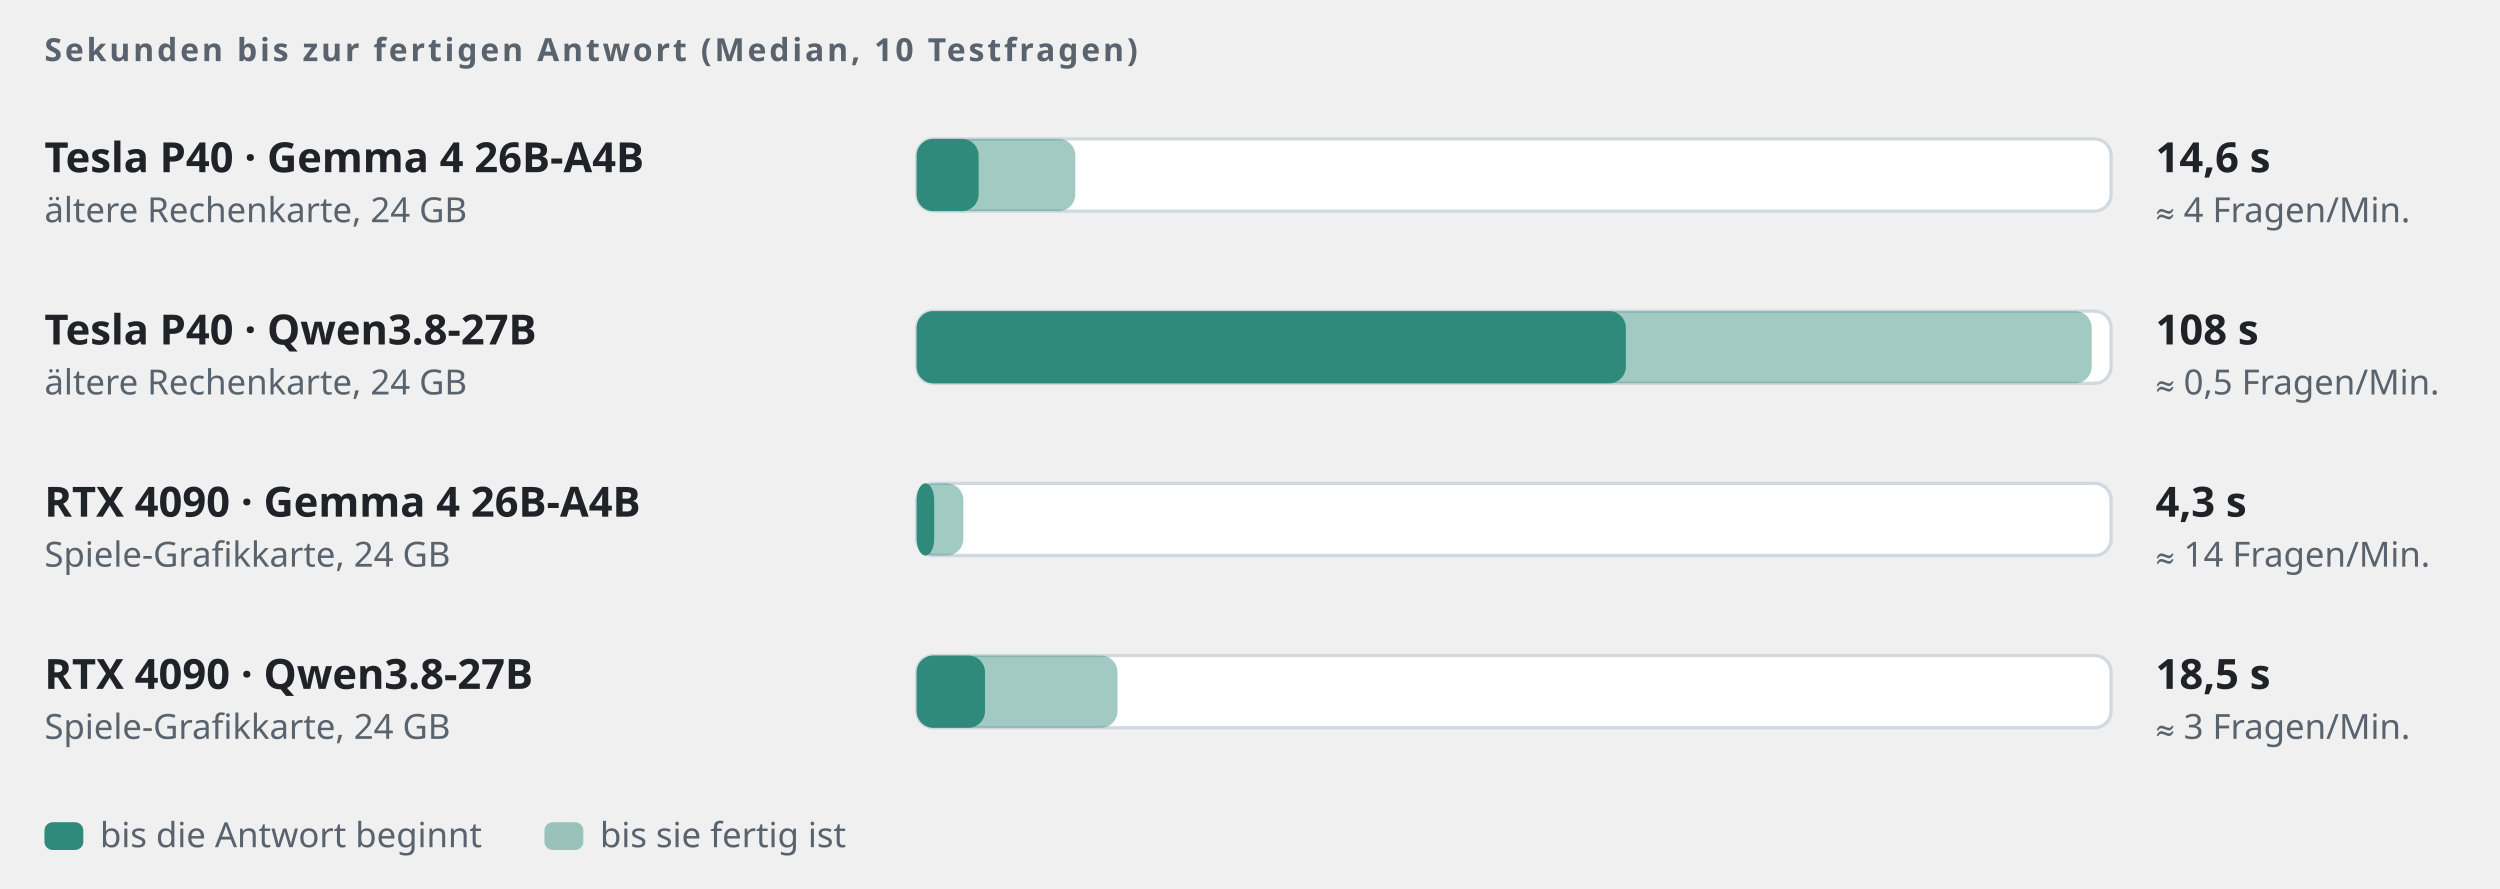
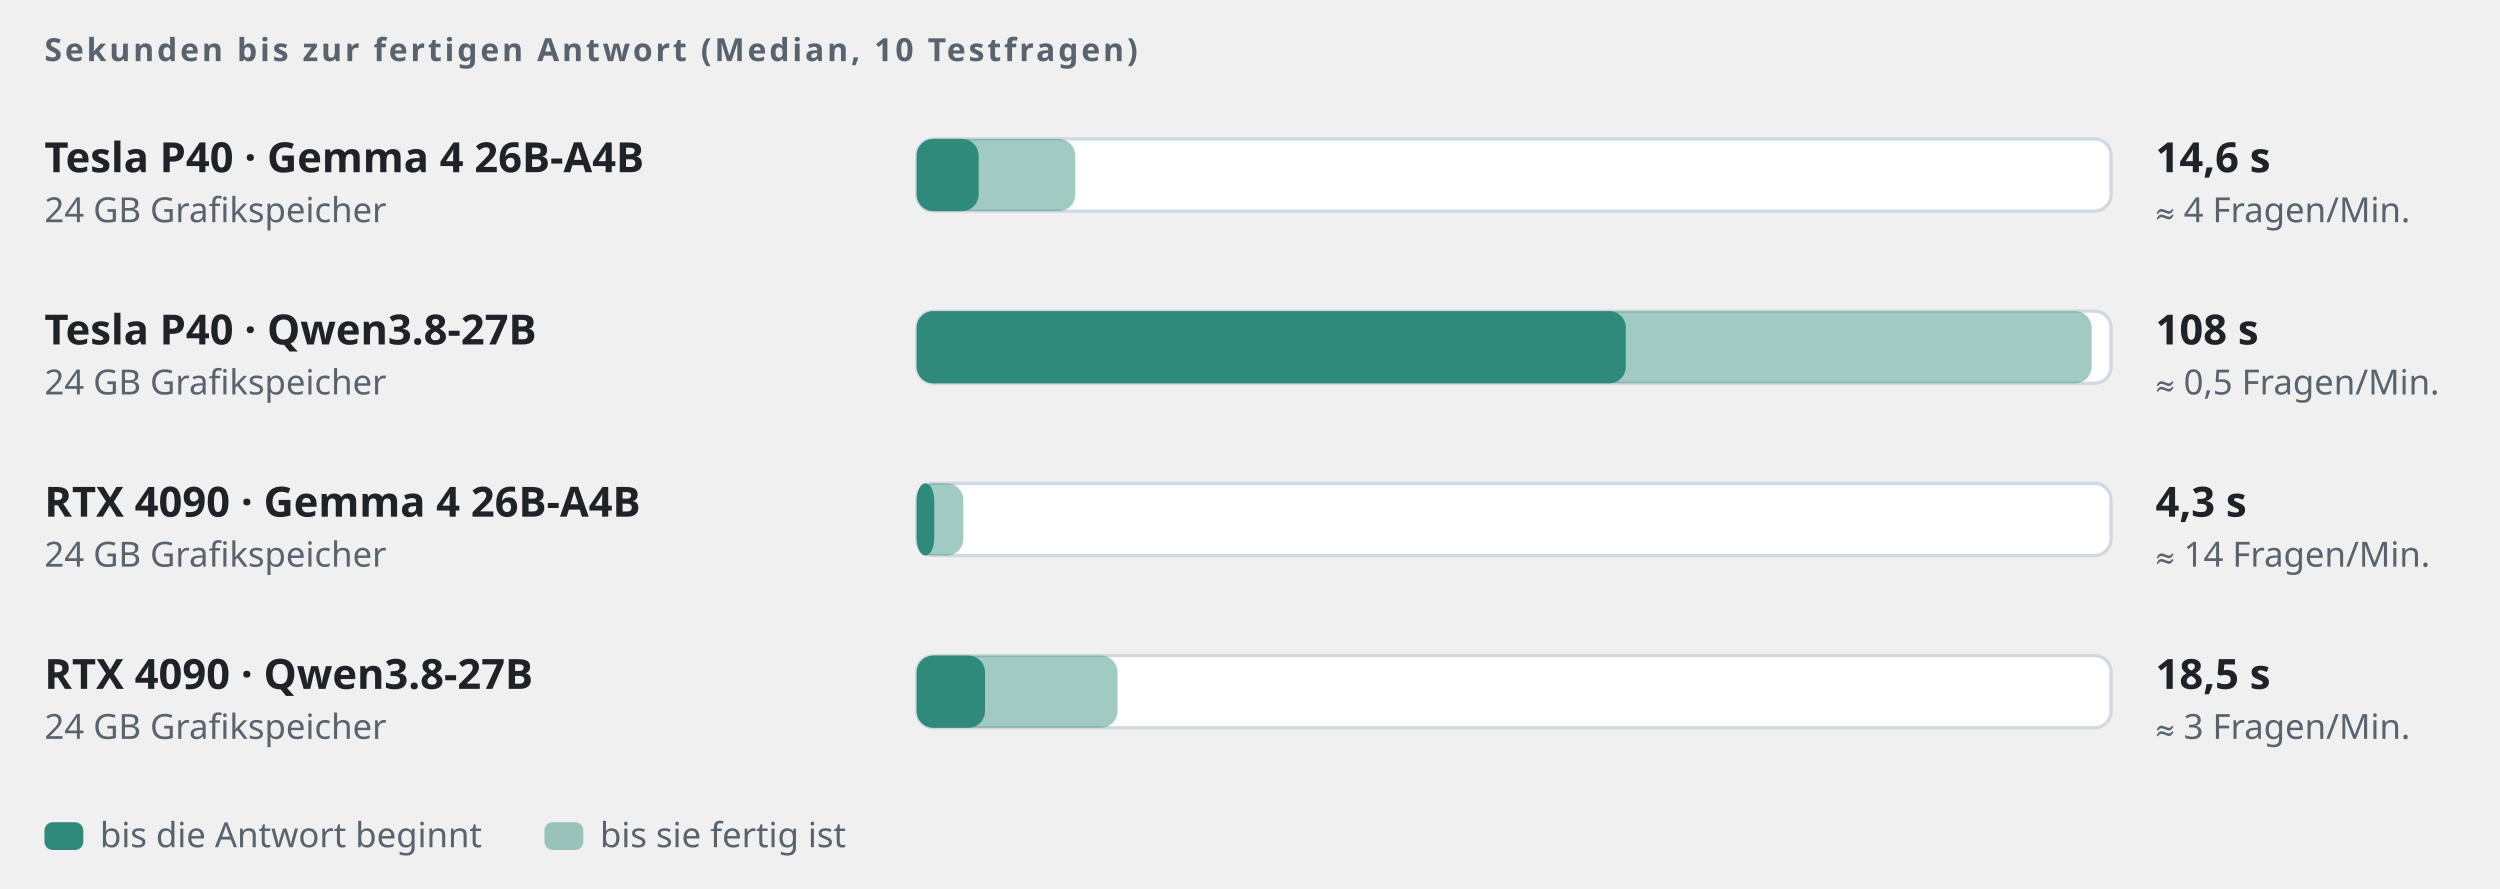
<svg xmlns="http://www.w3.org/2000/svg" viewBox="0 0 900 320" role="img" aria-labelledby="pl-titel pl-text">
  <style>
.d-bahn{fill:#f6f8fa;stroke:#d1d9e0;stroke-dasharray:4 4}
.d-bahntitel{fill:#59636e;font-size:11.5px;font-weight:600;letter-spacing:.09em;text-transform:uppercase}
.d-kasten{fill:#ffffff;stroke:#d1d9e0;stroke-width:1.2}
.d-t{fill:#1f2328;font-size:15px;font-weight:600}
.d-d{fill:#59636e;font-size:12.5px}
.d-f{fill:#b5523b;font-size:11.5px;font-family:ui-monospace,SFMono-Regular,"Cascadia Mono",Consolas,monospace}
.d-p{fill:none;stroke:#59636e;stroke-width:1.4;stroke-linejoin:round}
.d-p.b{stroke:#2f8a7b;stroke-width:1.6}
.d-s{fill:#59636e}.d-s.b{fill:#2f8a7b}
.d-l{fill:#59636e;font-size:11.5px}.d-l.b{fill:#2f8a7b}
.d-chip{fill:#ffffff;stroke:#2f8a7b;stroke-width:1.1}
.d-chiptext{fill:#2f8a7b;font-size:10.5px;font-weight:600;letter-spacing:.02em}
.d-hinweis{fill:#2f8a7b;font-size:11.5px;font-weight:600}
text{font-family:-apple-system,BlinkMacSystemFont,"Segoe UI","Noto Sans",Helvetica,Arial,sans-serif}.d-balken{fill:#2f8a7b;opacity:.45}.d-balken2{fill:#2f8a7b}</style>
  <defs>
    <marker id="pl-s" viewBox="0 0 8 8" refX="7" refY="4" markerWidth="8" markerHeight="8" orient="auto-start-reverse">
      <path class="d-s" d="M0,0.6 L7.6,4 L0,7.4 z" />
    </marker>
    <marker id="pl-sb" viewBox="0 0 8 8" refX="7" refY="4" markerWidth="8" markerHeight="8" orient="auto-start-reverse">
      <path class="d-s b" d="M0,0.6 L7.6,4 L0,7.4 z" />
    </marker>
  </defs>
  <text class="d-bahntitel" x="16" y="22">Sekunden bis zur fertigen Antwort (Median, 10 Testfragen)</text>
  <text class="d-t" x="16" y="62">Tesla P40 · Gemma 4 26B-A4B</text>
-   <text class="d-d" x="16" y="80">ältere Rechenkarte, 24 GB</text>
+   <text class="d-d" x="16" y="80">24 GB Grafikspeicher</text>
  <rect class="d-kasten" x="330" y="50" width="430" height="26" rx="6" />
  <rect class="d-balken" x="330" y="50" width="57.1" height="26" rx="6" />
  <rect class="d-balken2" x="330" y="50" width="22.3" height="26" rx="6" />
  <text class="d-t" x="776" y="62">14,6 s</text>
  <text class="d-d" x="776" y="80">≈ 4 Fragen/Min.</text>
  <text class="d-t" x="16" y="124">Tesla P40 · Qwen3.8-27B</text>
-   <text class="d-d" x="16" y="142">ältere Rechenkarte, 24 GB</text>
+   <text class="d-d" x="16" y="142">24 GB Grafikspeicher</text>
  <rect class="d-kasten" x="330" y="112" width="430" height="26" rx="6" />
  <rect class="d-balken" x="330" y="112" width="423.0" height="26" rx="6" />
  <rect class="d-balken2" x="330" y="112" width="255.3" height="26" rx="6" />
  <text class="d-t" x="776" y="124">108 s</text>
  <text class="d-d" x="776" y="142">≈ 0,5 Fragen/Min.</text>
  <text class="d-t" x="16" y="186">RTX 4090 · Gemma 4 26B-A4B</text>
-   <text class="d-d" x="16" y="204">Spiele-Grafikkarte, 24 GB</text>
+   <text class="d-d" x="16" y="204">24 GB Grafikspeicher</text>
  <rect class="d-kasten" x="330" y="174" width="430" height="26" rx="6" />
  <rect class="d-balken" x="330" y="174" width="16.8" height="26" rx="6" />
  <rect class="d-balken2" x="330" y="174" width="6.3" height="26" rx="6" />
  <text class="d-t" x="776" y="186">4,3 s</text>
  <text class="d-d" x="776" y="204">≈ 14 Fragen/Min.</text>
  <text class="d-t" x="16" y="248">RTX 4090 · Qwen3.8-27B</text>
-   <text class="d-d" x="16" y="266">Spiele-Grafikkarte, 24 GB</text>
+   <text class="d-d" x="16" y="266">24 GB Grafikspeicher</text>
  <rect class="d-kasten" x="330" y="236" width="430" height="26" rx="6" />
  <rect class="d-balken" x="330" y="236" width="72.3" height="26" rx="6" />
  <rect class="d-balken2" x="330" y="236" width="24.6" height="26" rx="6" />
  <text class="d-t" x="776" y="248">18,5 s</text>
  <text class="d-d" x="776" y="266">≈ 3 Fragen/Min.</text>
  <rect class="d-balken2" x="16" y="296" width="14" height="10" rx="3" />
  <text class="d-d" x="36" y="305">bis die Antwort beginnt</text>
  <rect class="d-balken" x="196" y="296" width="14" height="10" rx="3" />
  <text class="d-d" x="216" y="305">bis sie fertig ist</text>
</svg>
